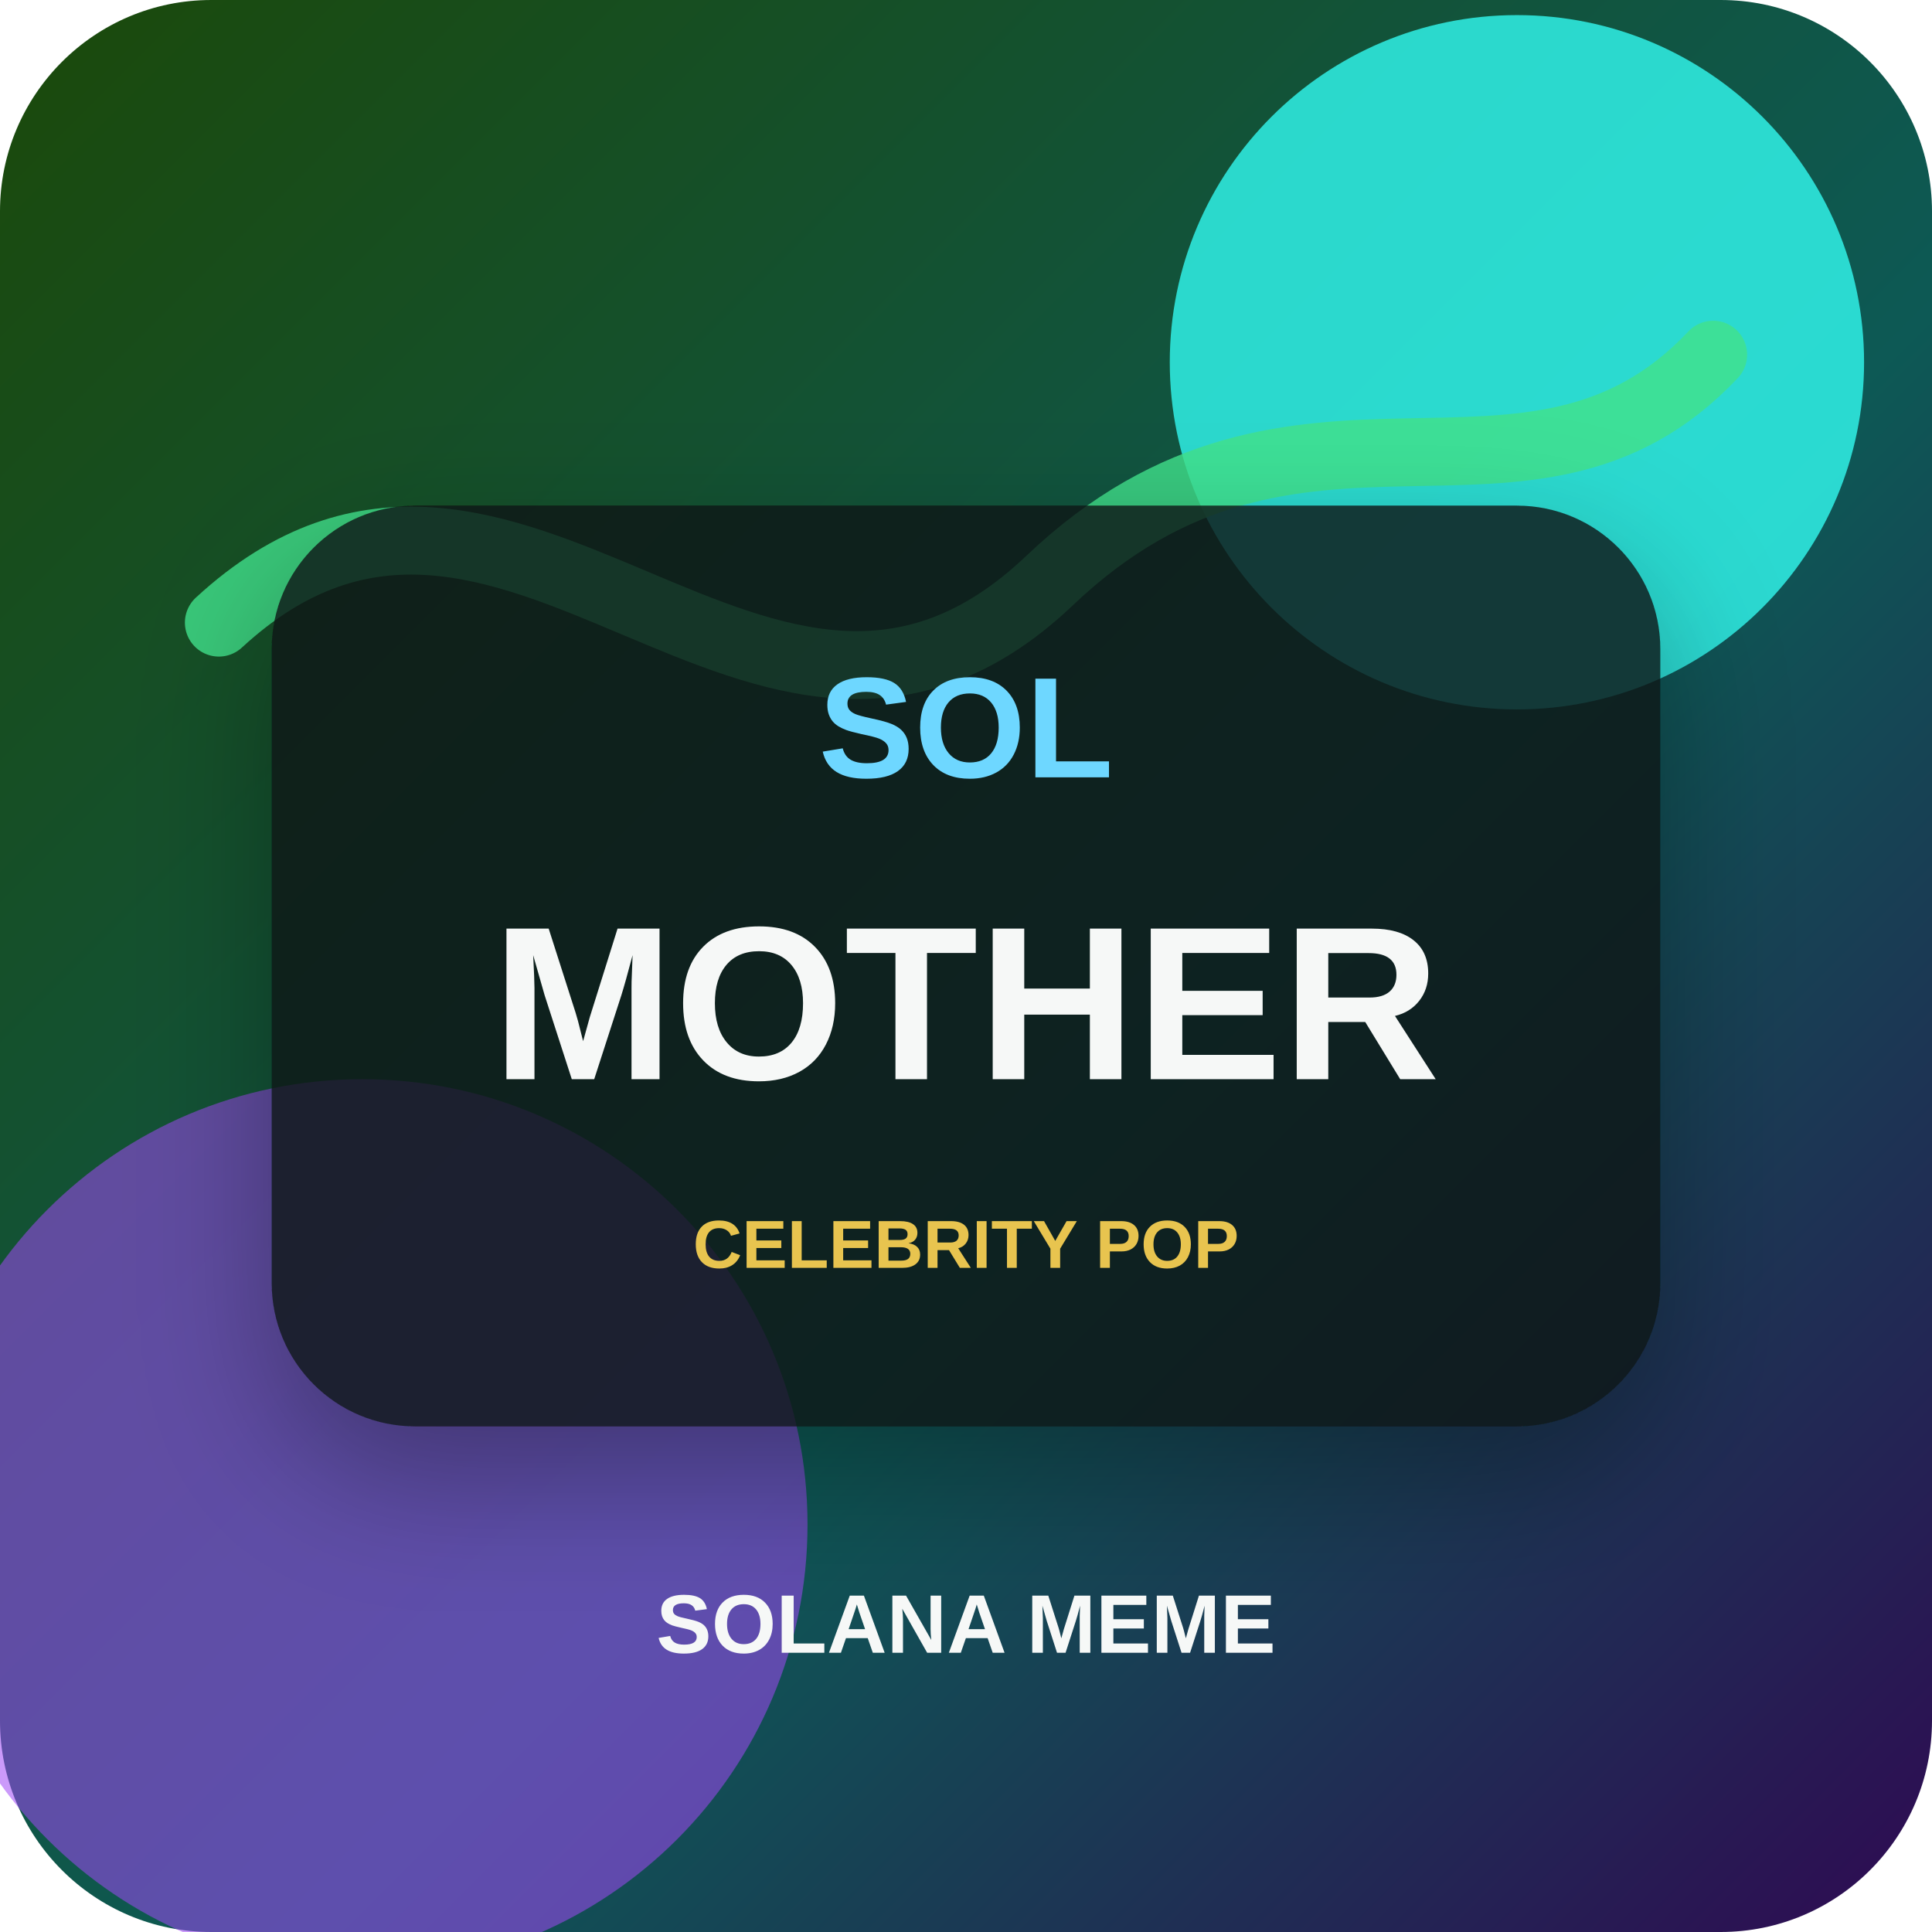
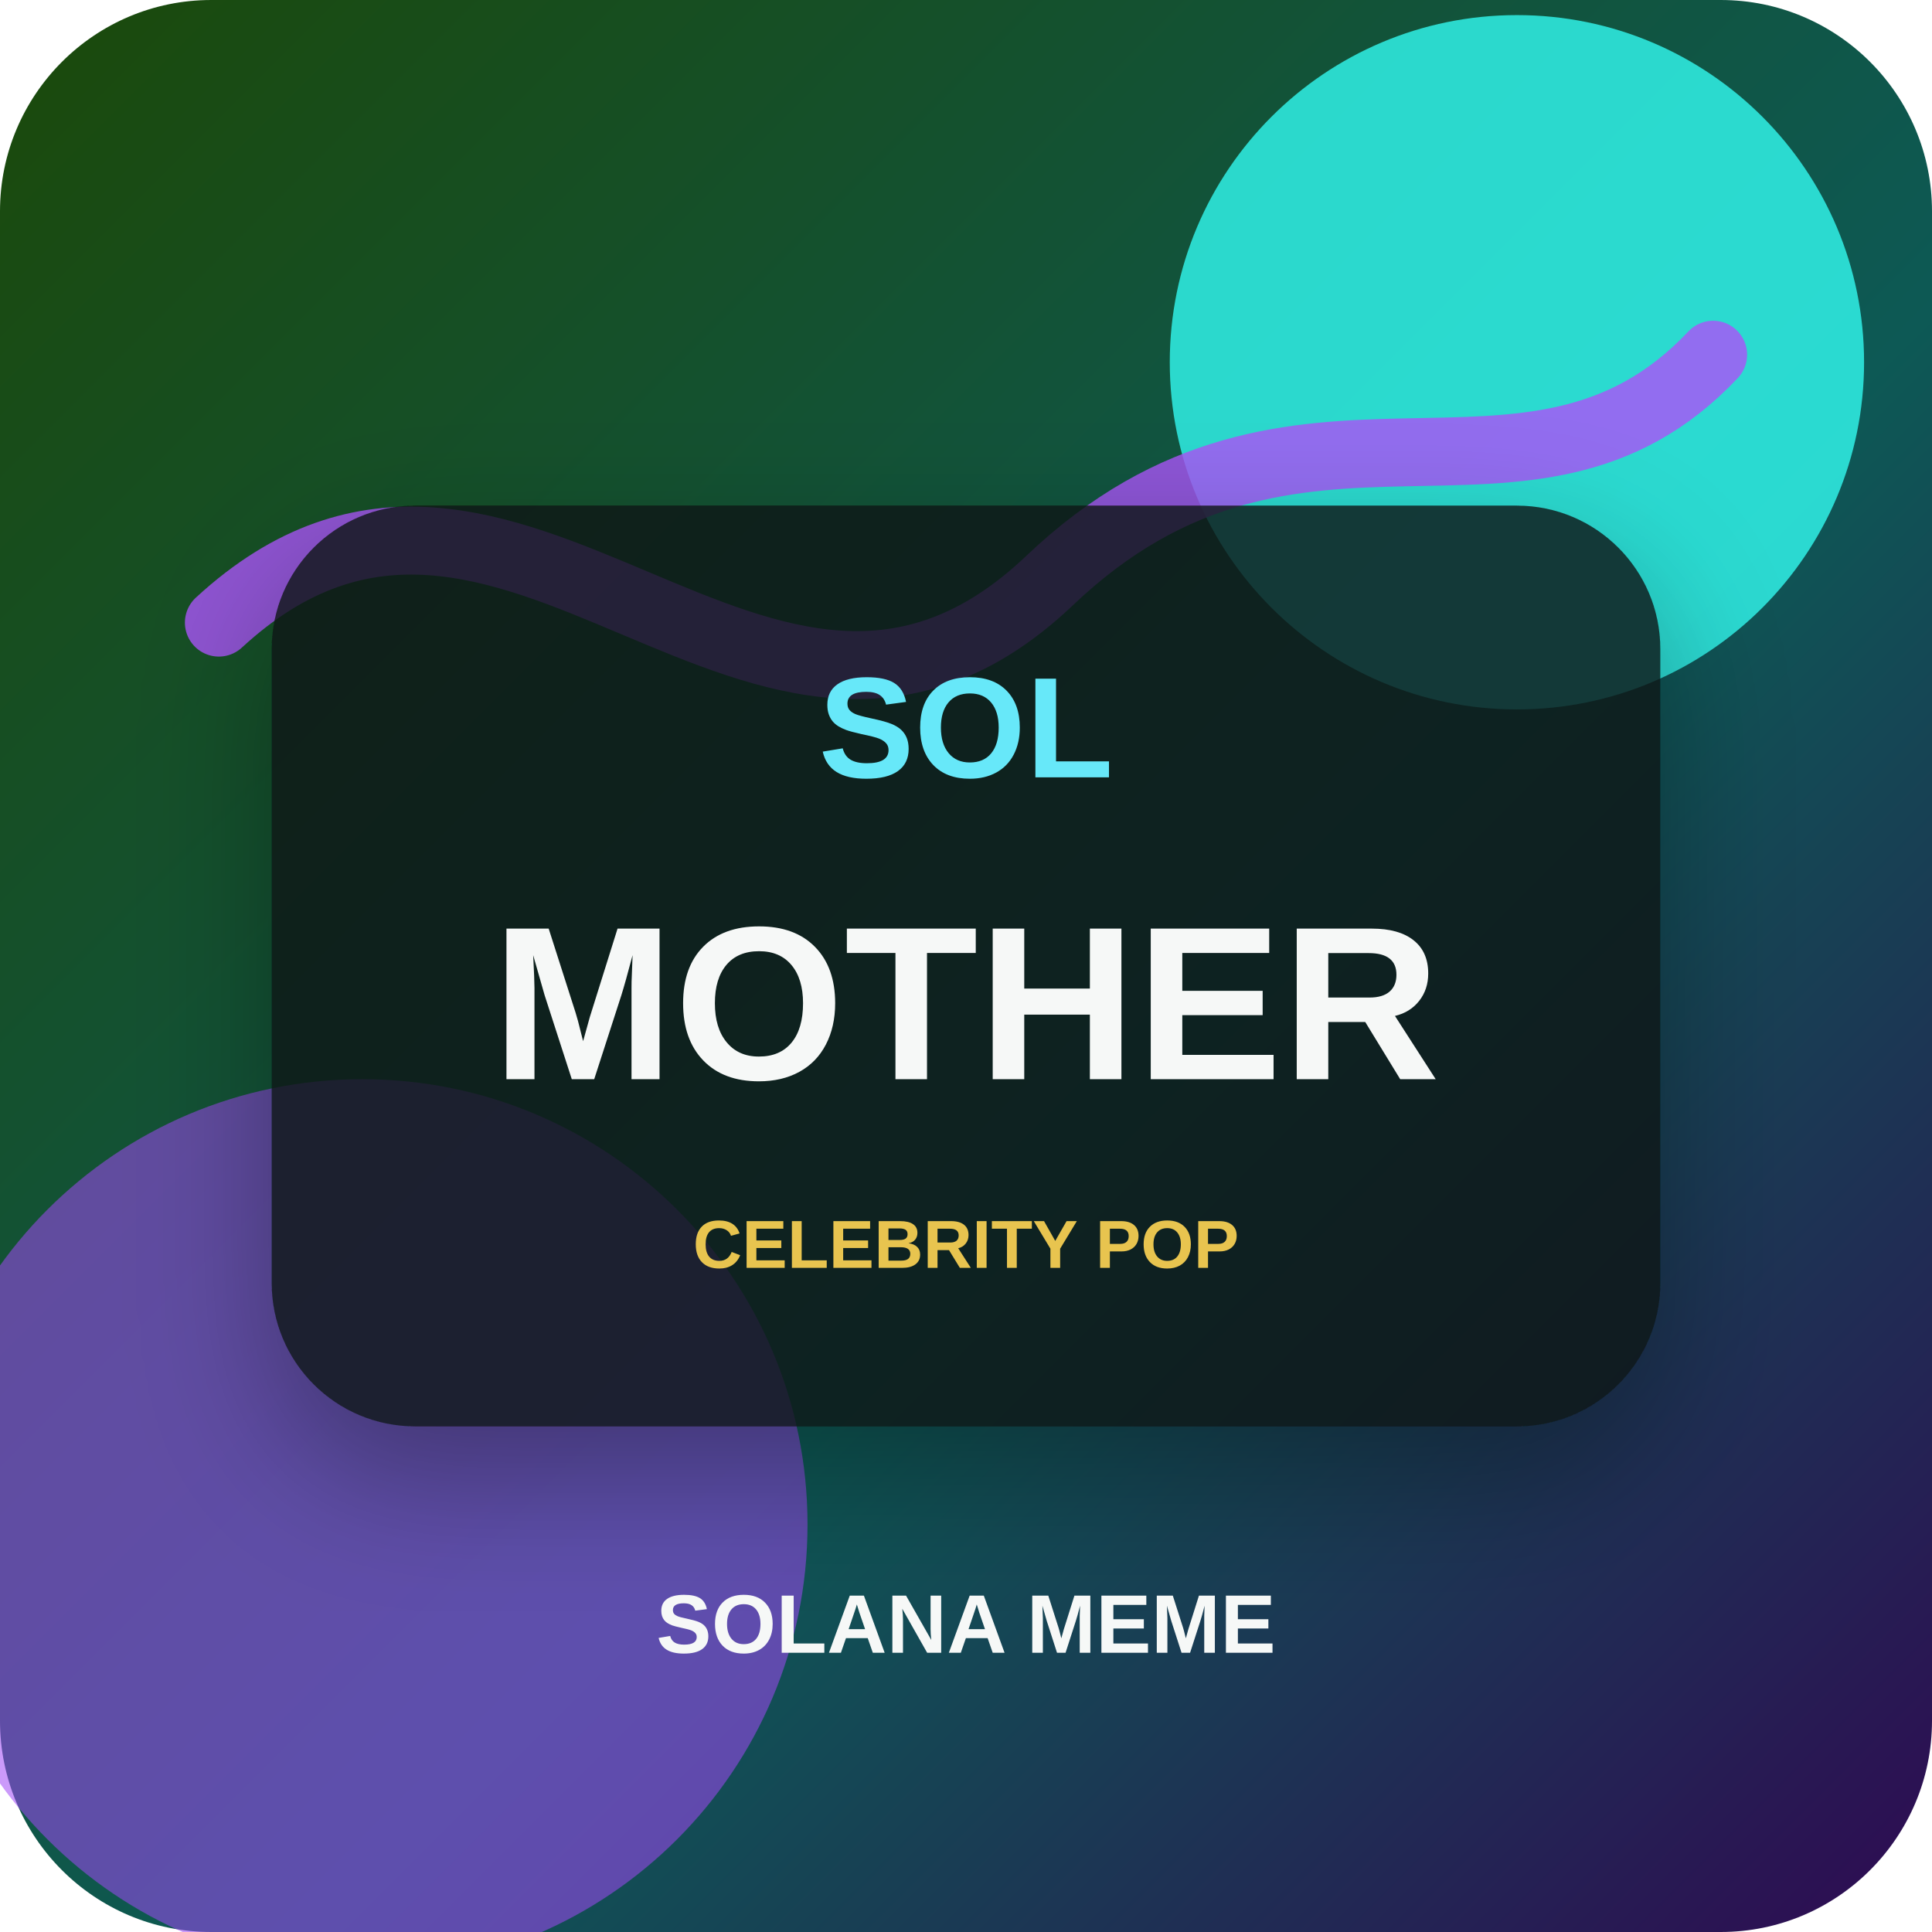
<svg xmlns="http://www.w3.org/2000/svg" viewBox="0 0 512 512" role="img" aria-label="Mother Iggy token art">
  <defs>
    <linearGradient id="bg" x1="0" y1="0" x2="1" y2="1">
      <stop offset="0" stop-color="hsl(103 78% 16%)" />
      <stop offset="0.58" stop-color="hsl(177 74% 20%)" />
      <stop offset="1" stop-color="hsl(271 80% 18%)" />
    </linearGradient>
    <filter id="shadow" x="-20%" y="-20%" width="140%" height="140%">
      <feDropShadow dx="0" dy="14" stdDeviation="18" flood-color="#000" flood-opacity=".38" />
    </filter>
  </defs>
  <rect width="512" height="512" rx="56" fill="url(#bg)" />
  <circle cx="402" cy="96" r="92" fill="hsl(177 92% 58%)" opacity=".82" />
  <circle cx="96" cy="404" r="118" fill="hsl(271 90% 62%)" opacity=".55" />
-   <path d="M58 165 C135 94 202 226 278 154 C344 91 405 146 454 94" fill="none" stroke="#41e28b" stroke-width="18" stroke-linecap="round" opacity=".82" />
+   <path d="M58 165 C135 94 202 226 278 154 C344 91 405 146 454 94" fill="none" stroke="#a855f7" stroke-width="18" stroke-linecap="round" opacity=".82" />
  <rect x="72" y="134" width="368" height="244" rx="38" fill="#0f1412" opacity=".82" filter="url(#shadow)" />
-   <text x="256" y="206" text-anchor="middle" font-family="Arial, Helvetica, sans-serif" font-size="38" font-weight="900" fill="#6ed7ff">SOL</text>
+   <text x="256" y="206" text-anchor="middle" font-family="Arial, Helvetica, sans-serif" font-size="38" font-weight="900" fill="#67e8f9">SOL</text>
  <text x="256" y="286" text-anchor="middle" font-family="Arial, Helvetica, sans-serif" font-size="58" font-weight="900" fill="#f6f8f7">MOTHER</text>
  <text x="256" y="336" text-anchor="middle" font-family="Arial, Helvetica, sans-serif" font-size="18" font-weight="800" fill="#e8c44f">CELEBRITY POP</text>
  <text x="256" y="438" text-anchor="middle" font-family="Arial, Helvetica, sans-serif" font-size="22" font-weight="900" fill="#f6f8f7">SOLANA MEME</text>
</svg>
